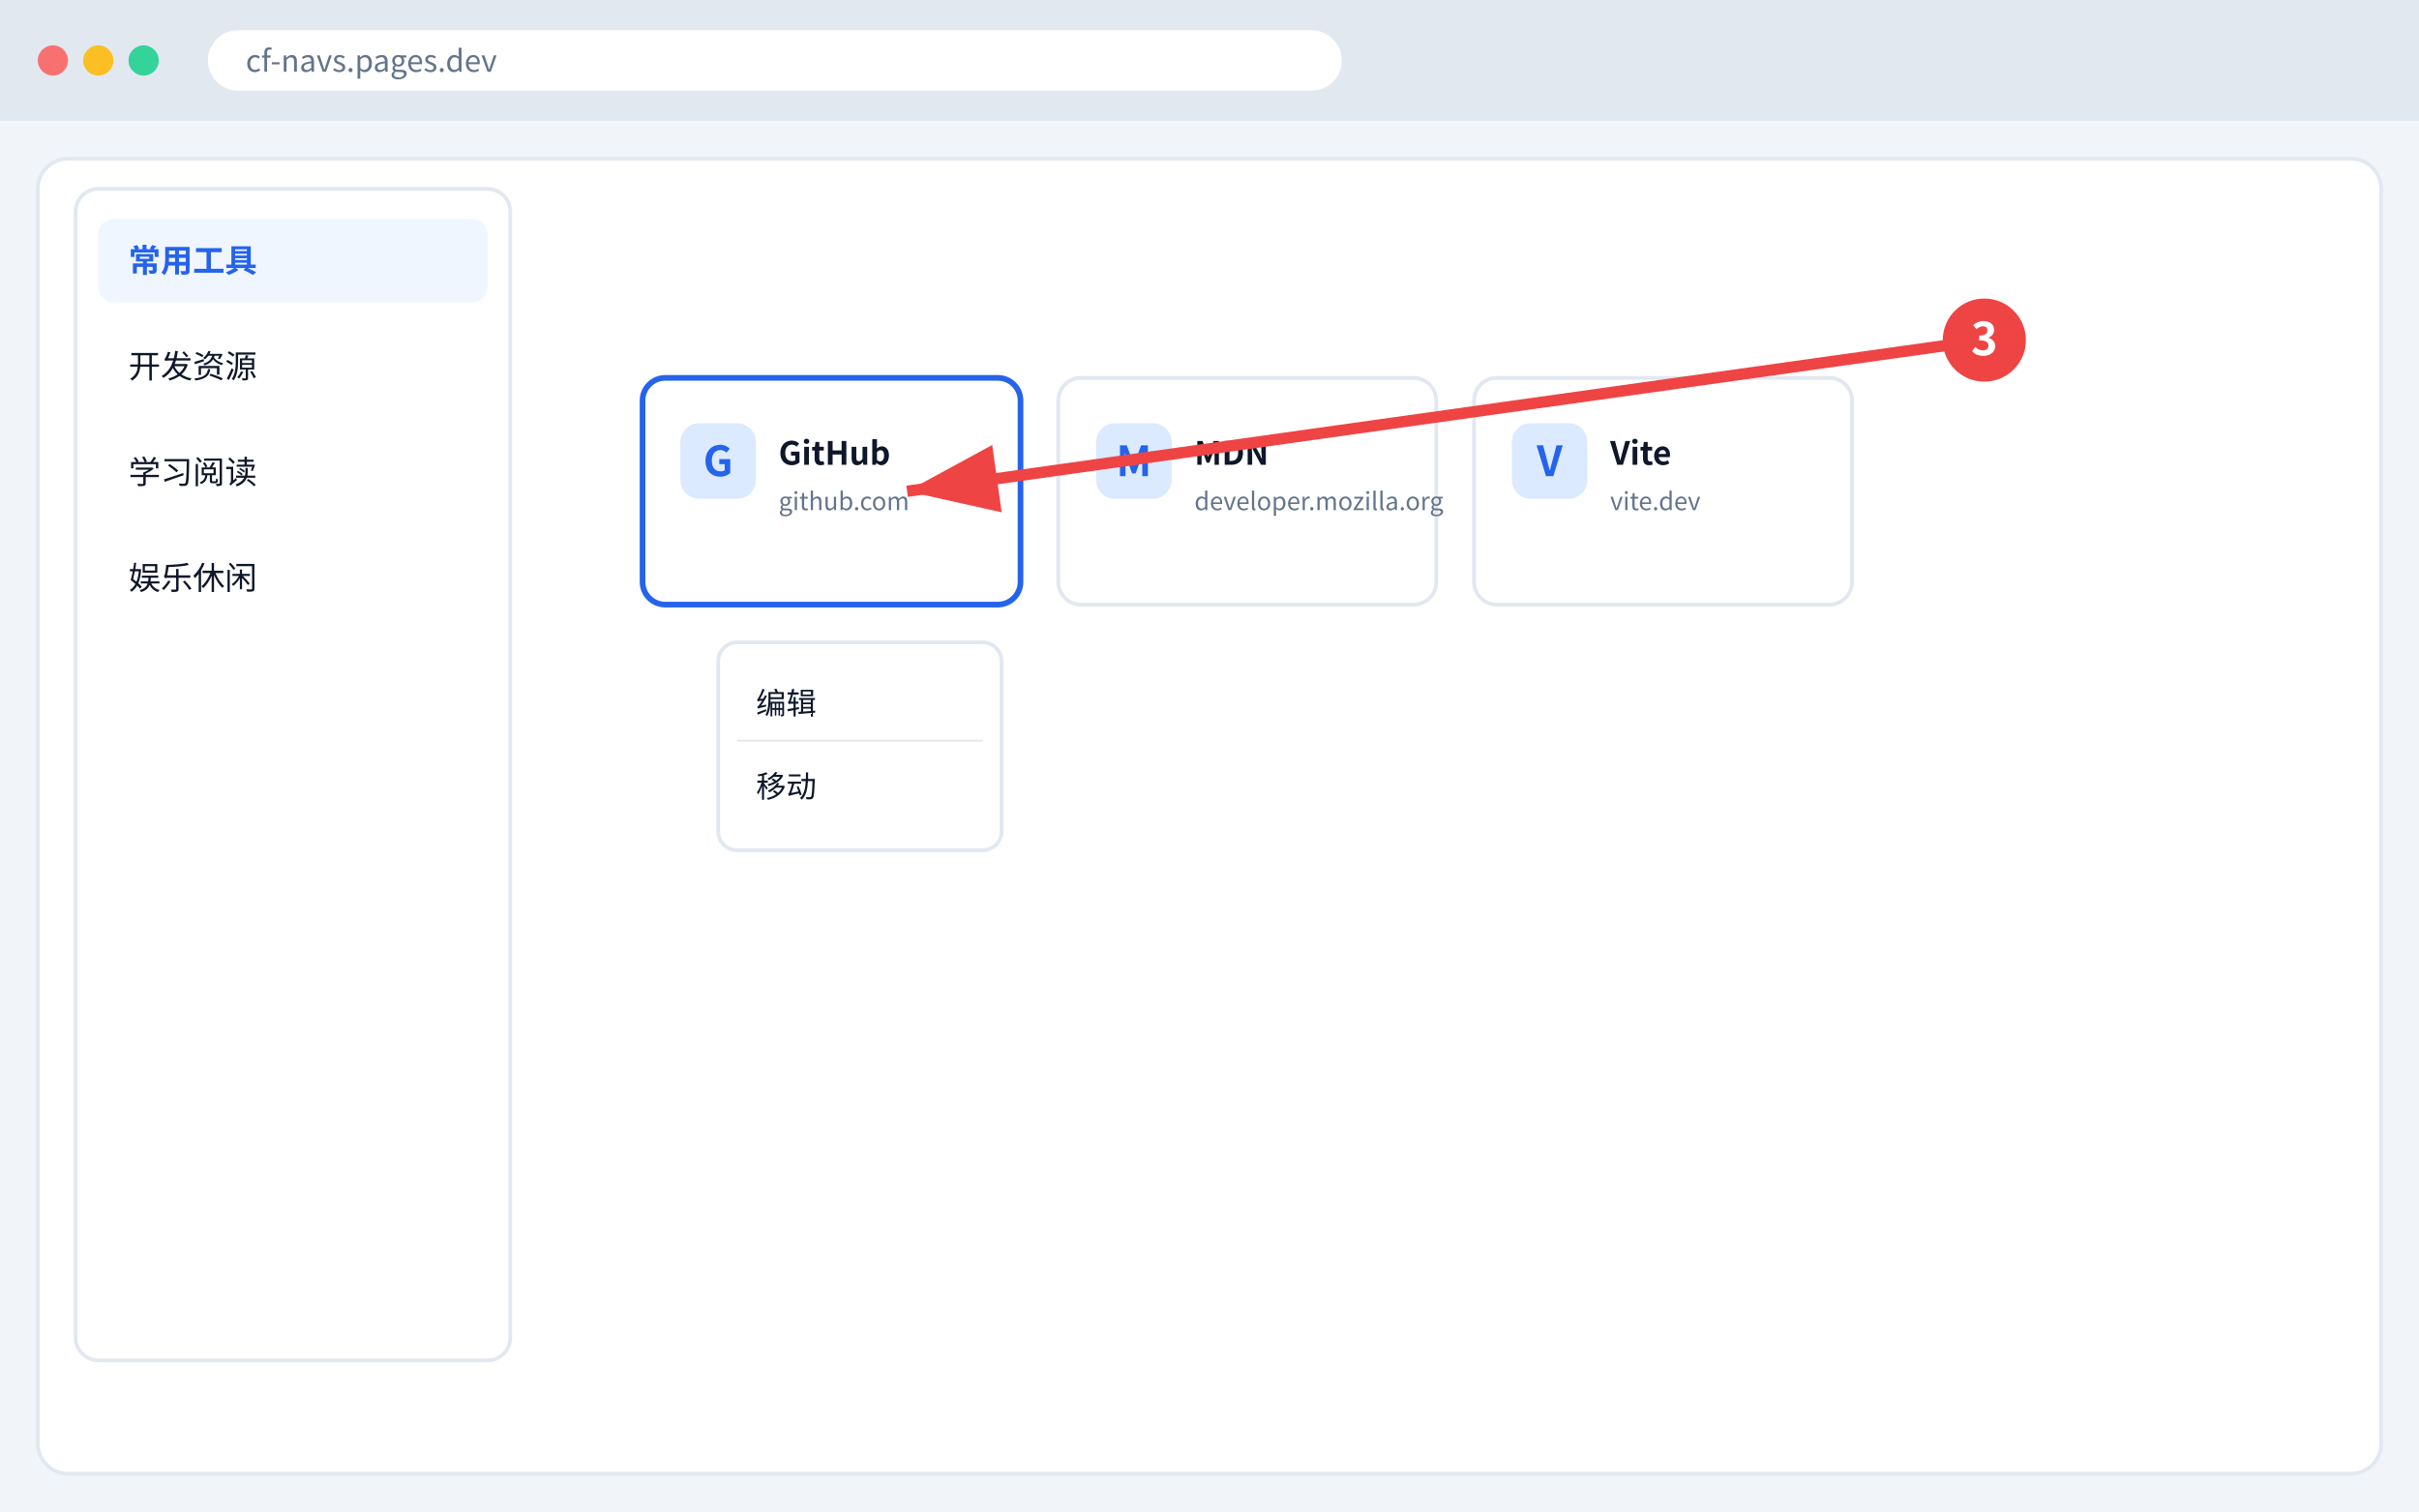
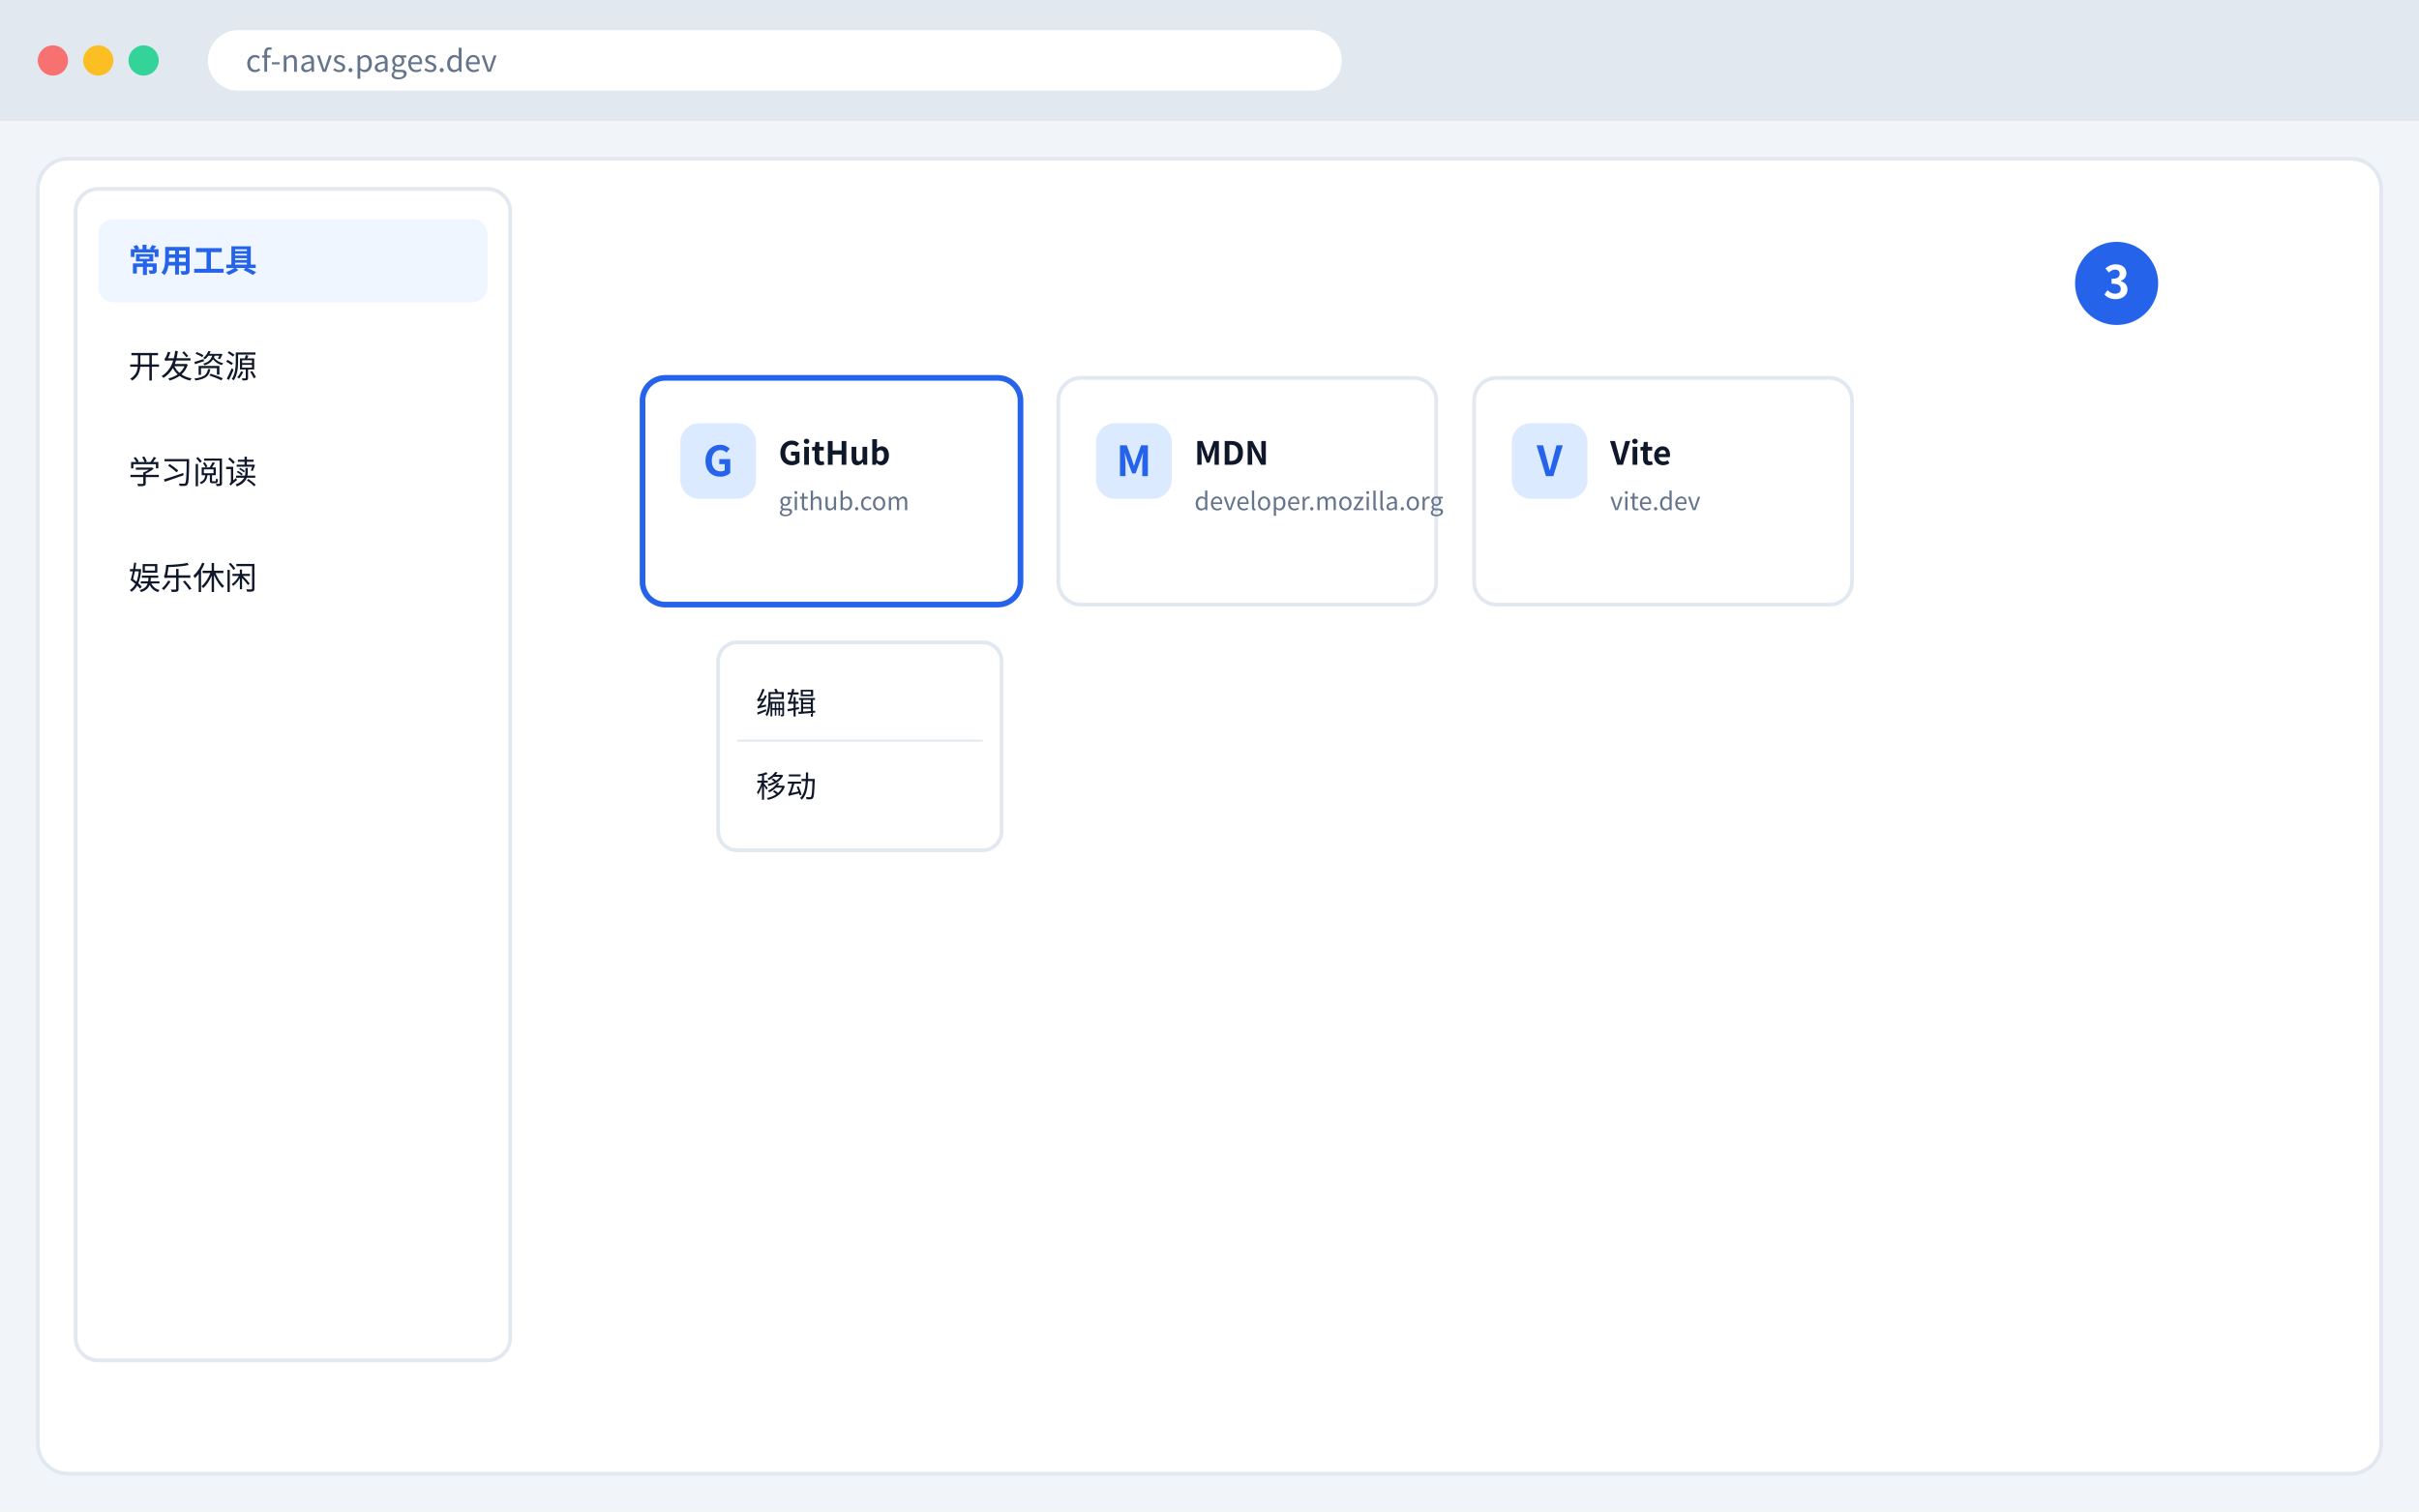
<svg xmlns="http://www.w3.org/2000/svg" width="1280" height="800" viewBox="0 0 1280 800">
  <rect width="1280" height="800" fill="#f1f5f9" />
  <rect x="0" y="0" width="1280" height="64" fill="#e2e8f0" />
  <circle cx="28" cy="32" r="8" fill="#f87171" />
  <circle cx="52" cy="32" r="8" fill="#fbbf24" />
  <circle cx="76" cy="32" r="8" fill="#34d399" />
  <rect x="110" y="16" width="600" height="32" rx="16" fill="#ffffff" />
  <text x="130" y="38" font-size="16" fill="#64748b" font-family="Noto Sans CJK SC, sans-serif">cf-navs.pages.dev</text>
  <rect x="20" y="84" width="1240" height="696" rx="16" fill="#ffffff" stroke="#e2e8f0" stroke-width="2" />
  <rect x="40" y="100" width="230" height="620" rx="12" fill="#ffffff" stroke="#e2e8f0" stroke-width="2" />
  <rect x="52" y="116" width="206" height="44" rx="8" fill="#eff6ff" />
  <text x="68" y="144" font-size="17" fill="#2563eb" font-weight="bold" font-family="Noto Sans CJK SC, sans-serif">常用工具</text>
  <rect x="52" y="172" width="206" height="44" rx="8" fill="transparent" />
  <text x="68" y="200" font-size="17" fill="#0f172a" font-weight="normal" font-family="Noto Sans CJK SC, sans-serif">开发资源</text>
  <rect x="52" y="228" width="206" height="44" rx="8" fill="transparent" />
  <text x="68" y="256" font-size="17" fill="#0f172a" font-weight="normal" font-family="Noto Sans CJK SC, sans-serif">学习阅读</text>
  <rect x="52" y="284" width="206" height="44" rx="8" fill="transparent" />
  <text x="68" y="312" font-size="17" fill="#0f172a" font-weight="normal" font-family="Noto Sans CJK SC, sans-serif">娱乐休闲</text>
-   <rect x="340" y="200" width="200" height="120" rx="12" fill="#ffffff" stroke="#2563eb" stroke-width="3">
-     <animate attributeName="stroke-opacity" values="1;0.4;1" dur="2s" repeatCount="indefinite" />
-   </rect>
+   <rect x="340" y="200" width="200" height="120" rx="12" fill="#ffffff" stroke="#2563eb" stroke-width="3" />
  <rect x="360" y="224" width="40" height="40" rx="10" fill="#dbeafe" />
  <text x="380" y="252" font-size="22" font-weight="bold" fill="#2563eb" text-anchor="middle" font-family="Noto Sans CJK SC, sans-serif">G</text>
  <text x="412" y="246" font-size="17" font-weight="600" fill="#0f172a" font-family="Noto Sans CJK SC, sans-serif">GitHub</text>
  <text x="412" y="270" font-size="13" fill="#64748b" font-family="Noto Sans CJK SC, sans-serif">github.com</text>
  <rect x="560" y="200" width="200" height="120" rx="12" fill="#ffffff" stroke="#e2e8f0" stroke-width="2" />
  <rect x="580" y="224" width="40" height="40" rx="10" fill="#dbeafe" />
  <text x="600" y="252" font-size="22" font-weight="bold" fill="#2563eb" text-anchor="middle" font-family="Noto Sans CJK SC, sans-serif">M</text>
  <text x="632" y="246" font-size="17" font-weight="600" fill="#0f172a" font-family="Noto Sans CJK SC, sans-serif">MDN</text>
  <text x="632" y="270" font-size="13" fill="#64748b" font-family="Noto Sans CJK SC, sans-serif">developer.mozilla.org</text>
  <rect x="780" y="200" width="200" height="120" rx="12" fill="#ffffff" stroke="#e2e8f0" stroke-width="2" />
  <rect x="800" y="224" width="40" height="40" rx="10" fill="#dbeafe" />
  <text x="820" y="252" font-size="22" font-weight="bold" fill="#2563eb" text-anchor="middle" font-family="Noto Sans CJK SC, sans-serif">V</text>
  <text x="852" y="246" font-size="17" font-weight="600" fill="#0f172a" font-family="Noto Sans CJK SC, sans-serif">Vite</text>
  <text x="852" y="270" font-size="13" fill="#64748b" font-family="Noto Sans CJK SC, sans-serif">vite.dev</text>
  <rect x="380" y="340" width="150" height="110" rx="10" fill="#ffffff" stroke="#e2e8f0" stroke-width="2" />
  <text x="400" y="378" font-size="16" fill="#0f172a" font-family="Noto Sans CJK SC, sans-serif">编辑</text>
  <line x1="390" y1="392" x2="520" y2="392" stroke="#e2e8f0" />
  <text x="400" y="422" font-size="16" fill="#0f172a" font-family="Noto Sans CJK SC, sans-serif">移动</text>
-   <g>
-     <animateTransform attributeName="transform" type="translate" values="0 0; -13.9 1.9; 0 0" dur="1.6s" repeatCount="indefinite" />
-     <defs>
-       <marker id="ah3" markerWidth="10" markerHeight="10" refX="8" refY="3" orient="auto">
-         <path d="M0,0 L8,3 L0,6 Z" fill="#ef4444" />
-       </marker>
-     </defs>
-     <line x1="1050" y1="180" x2="480" y2="260" stroke="#ef4444" stroke-width="6" marker-end="url(#ah3)" />
-     <circle cx="1050" cy="180" r="22" fill="#ef4444">
-       <animate attributeName="r" values="22;26;22" dur="1.6s" repeatCount="indefinite" />
+   <circle cx="1120" cy="150" r="22" fill="#2563eb" />
+   <text x="1120" y="158" font-size="24" font-weight="bold" fill="#fff" text-anchor="middle" font-family="Noto Sans CJK SC, sans-serif">3</text>
+   <g opacity="0">
+     <animate attributeName="opacity" values="0;1;1;1;0" keyTimes="0;0.06;0.88;0.94;1" dur="4.2s" repeatCount="indefinite" />
+     <g>
+       <animateMotion dur="4.2s" repeatCount="indefinite" calcMode="spline" keyTimes="0;0.34;1" keySplines="0.35 0 0.25 1;0 0 1 1" path="M1050,520 C875.0,300.0 875.0,300.0 440,260" />
+       <g>
+         <animateTransform attributeName="transform" type="scale" values="1;1;0.78;1;1" keyTimes="0;0.36;0.42;0.50;1" dur="4.2s" repeatCount="indefinite" />
+         <path d="M0,0 L0,24 L6.5,17.5 L9.5,25 L13,23.2 L10,15.5 L16.5,15.5 Z" fill="#ffffff" stroke="#1e293b" stroke-width="1.8" stroke-linejoin="round" />
+       </g>
+     </g>
+     <circle cx="440" cy="260" r="6" fill="none" stroke="#2563eb" stroke-width="3">
+       <animate attributeName="r" values="6;6;36;36" keyTimes="0;0.42;0.58;1" dur="4.2s" repeatCount="indefinite" />
+       <animate attributeName="opacity" values="0;0;0.85;0" keyTimes="0;0.42;0.46;0.62" dur="4.2s" repeatCount="indefinite" />
    </circle>
-     <text x="1050" y="188" font-size="24" font-weight="bold" fill="#fff" text-anchor="middle" font-family="Noto Sans CJK SC, sans-serif">3</text>
+     <circle cx="440" cy="260" r="6" fill="none" stroke="#2563eb" stroke-width="2">
+       <animate attributeName="r" values="6;6;24;24" keyTimes="0;0.44;0.58;1" dur="4.2s" repeatCount="indefinite" />
+       <animate attributeName="opacity" values="0;0;0.5;0" keyTimes="0;0.44;0.48;0.60" dur="4.2s" repeatCount="indefinite" />
+     </circle>
  </g>
</svg>
